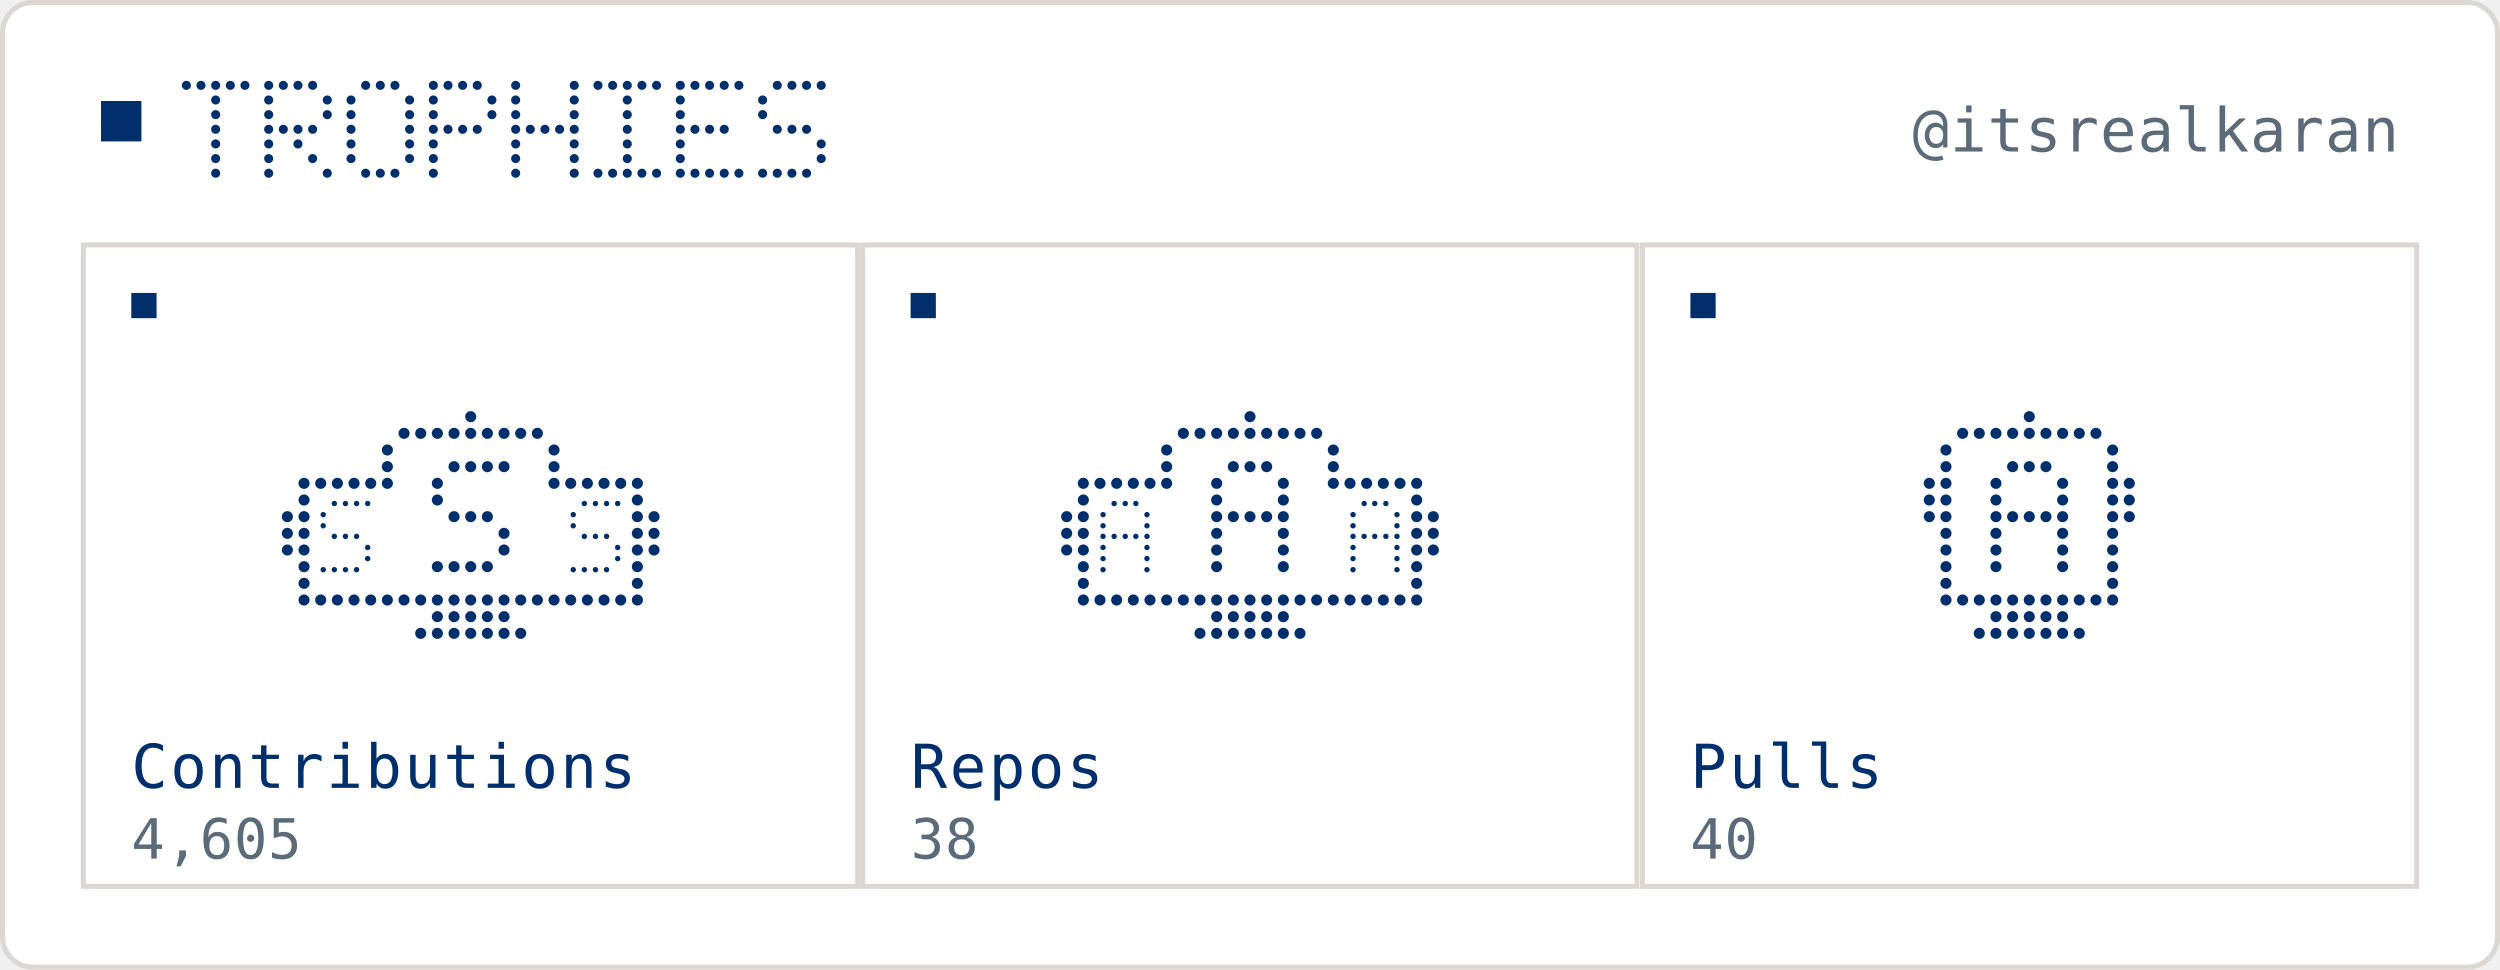
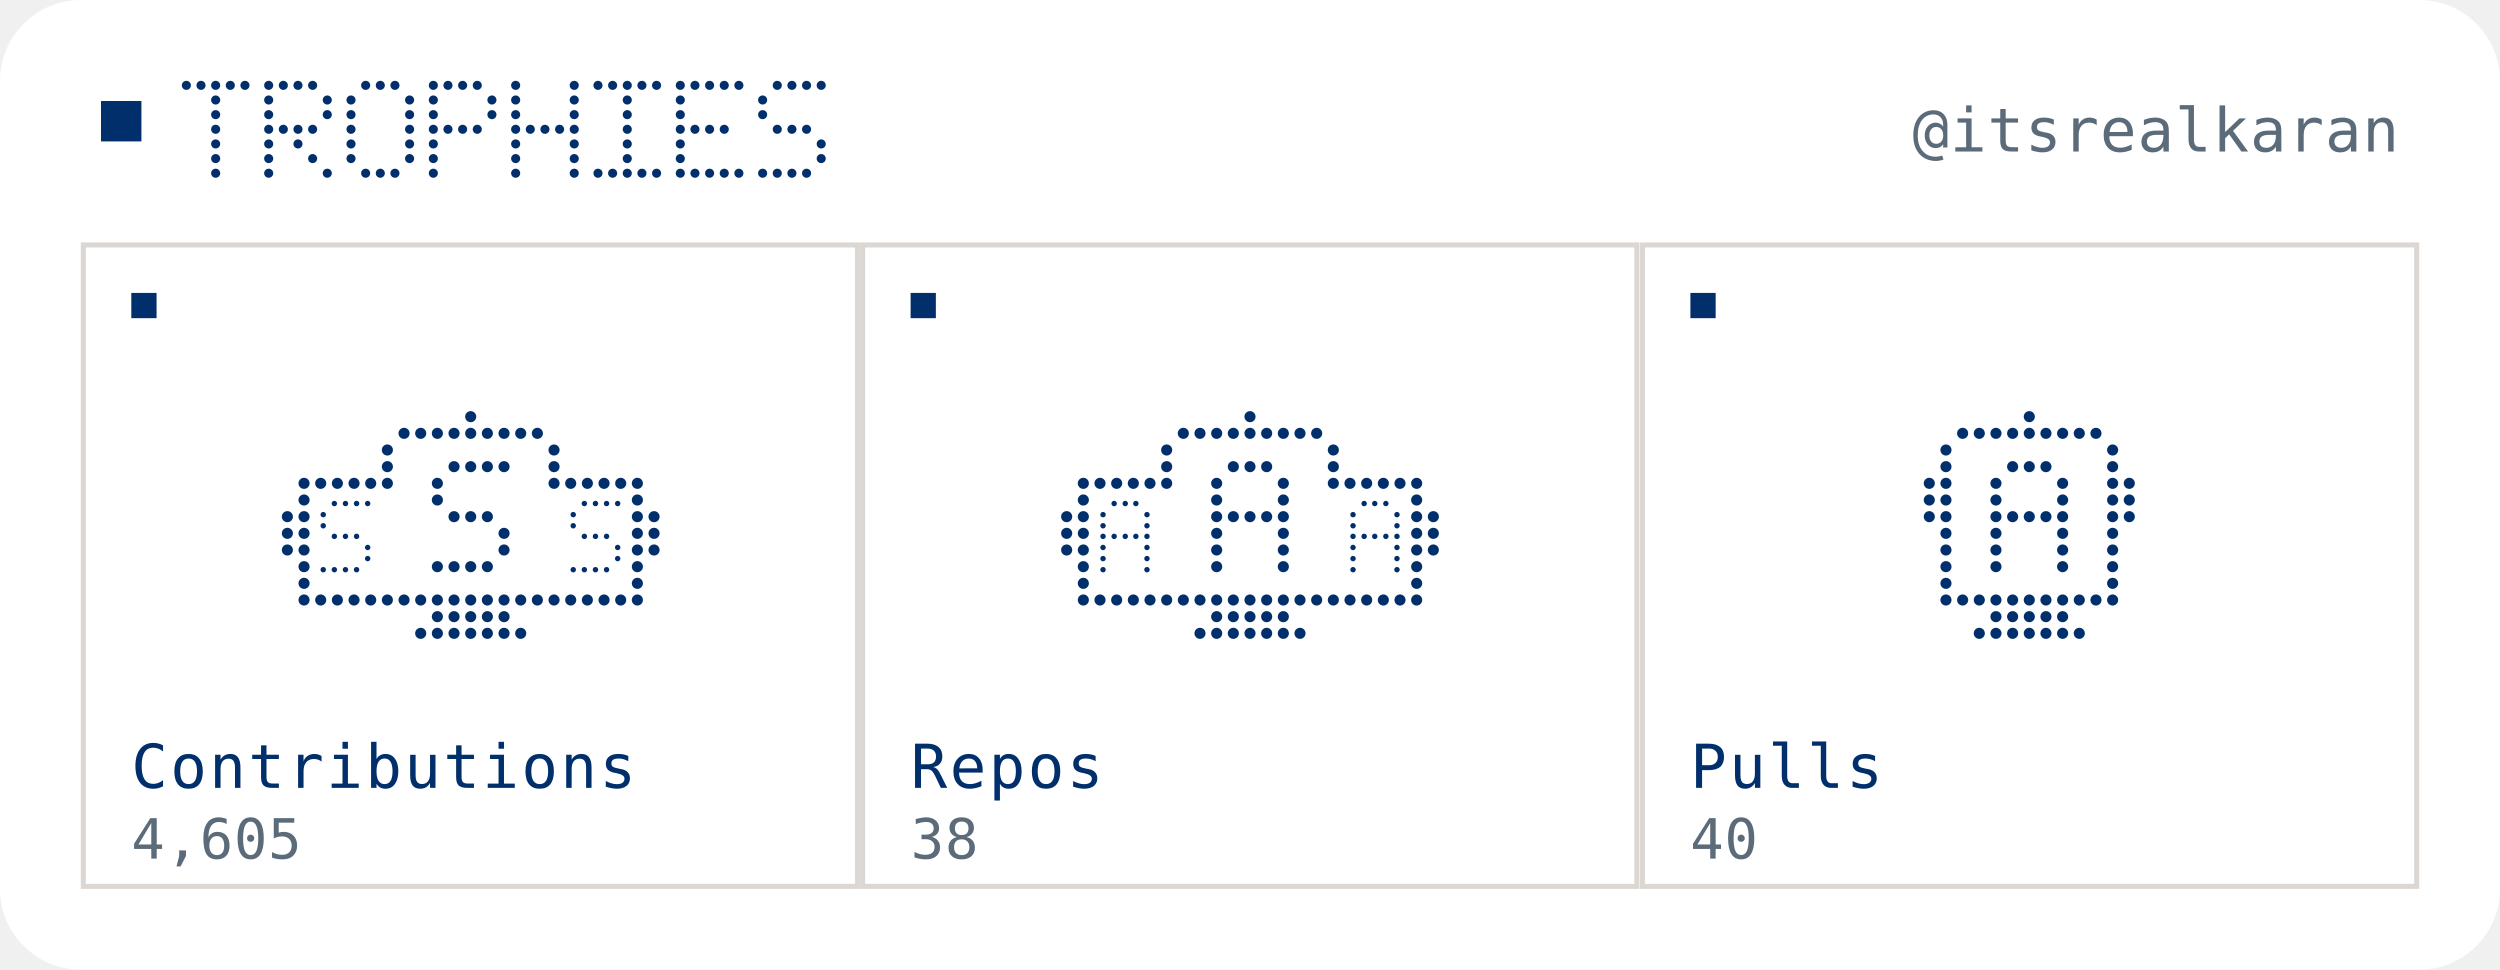
<svg xmlns="http://www.w3.org/2000/svg" width="495" height="192" viewBox="0 0 495 192" role="img">
-   <rect x="0.5" y="0.5" width="494" height="191" rx="6" fill="#FFFFFF" stroke="#DCD7D2" stroke-width="1" />
+   <rect width="495" height="192" rx="16" fill="#FFFFFF" />
  <rect x="20" y="20" width="8" height="8" fill="#002F6C" />
  <circle cx="36.9" cy="16.9" r="0.90" fill="#002F6C" />
  <circle cx="39.8" cy="16.9" r="0.90" fill="#002F6C" />
  <circle cx="42.7" cy="16.9" r="0.90" fill="#002F6C" />
  <circle cx="45.6" cy="16.9" r="0.90" fill="#002F6C" />
  <circle cx="48.5" cy="16.9" r="0.90" fill="#002F6C" />
  <circle cx="42.7" cy="19.8" r="0.90" fill="#002F6C" />
  <circle cx="42.7" cy="22.7" r="0.90" fill="#002F6C" />
  <circle cx="42.7" cy="25.6" r="0.90" fill="#002F6C" />
  <circle cx="42.7" cy="28.5" r="0.90" fill="#002F6C" />
  <circle cx="42.7" cy="31.4" r="0.90" fill="#002F6C" />
  <circle cx="42.7" cy="34.3" r="0.90" fill="#002F6C" />
  <circle cx="53.2" cy="16.9" r="0.90" fill="#002F6C" />
  <circle cx="56.1" cy="16.9" r="0.90" fill="#002F6C" />
  <circle cx="59.0" cy="16.9" r="0.90" fill="#002F6C" />
  <circle cx="61.9" cy="16.9" r="0.90" fill="#002F6C" />
  <circle cx="53.2" cy="19.8" r="0.90" fill="#002F6C" />
  <circle cx="64.8" cy="19.8" r="0.90" fill="#002F6C" />
  <circle cx="53.2" cy="22.7" r="0.90" fill="#002F6C" />
  <circle cx="64.8" cy="22.7" r="0.90" fill="#002F6C" />
  <circle cx="53.2" cy="25.6" r="0.90" fill="#002F6C" />
  <circle cx="56.1" cy="25.6" r="0.90" fill="#002F6C" />
  <circle cx="59.0" cy="25.6" r="0.90" fill="#002F6C" />
  <circle cx="61.9" cy="25.6" r="0.90" fill="#002F6C" />
  <circle cx="53.2" cy="28.5" r="0.90" fill="#002F6C" />
  <circle cx="59.0" cy="28.5" r="0.90" fill="#002F6C" />
  <circle cx="53.2" cy="31.4" r="0.90" fill="#002F6C" />
  <circle cx="61.9" cy="31.4" r="0.90" fill="#002F6C" />
  <circle cx="53.2" cy="34.3" r="0.90" fill="#002F6C" />
  <circle cx="64.8" cy="34.3" r="0.90" fill="#002F6C" />
  <circle cx="72.4" cy="16.9" r="0.90" fill="#002F6C" />
  <circle cx="75.3" cy="16.9" r="0.90" fill="#002F6C" />
  <circle cx="78.2" cy="16.9" r="0.90" fill="#002F6C" />
  <circle cx="69.5" cy="19.8" r="0.90" fill="#002F6C" />
  <circle cx="81.1" cy="19.8" r="0.90" fill="#002F6C" />
  <circle cx="69.5" cy="22.7" r="0.90" fill="#002F6C" />
  <circle cx="81.1" cy="22.7" r="0.90" fill="#002F6C" />
  <circle cx="69.5" cy="25.6" r="0.90" fill="#002F6C" />
  <circle cx="81.1" cy="25.6" r="0.90" fill="#002F6C" />
  <circle cx="69.5" cy="28.5" r="0.90" fill="#002F6C" />
  <circle cx="81.1" cy="28.5" r="0.90" fill="#002F6C" />
  <circle cx="69.5" cy="31.4" r="0.90" fill="#002F6C" />
  <circle cx="81.1" cy="31.4" r="0.90" fill="#002F6C" />
  <circle cx="72.4" cy="34.3" r="0.90" fill="#002F6C" />
  <circle cx="75.3" cy="34.3" r="0.90" fill="#002F6C" />
  <circle cx="78.2" cy="34.3" r="0.90" fill="#002F6C" />
  <circle cx="85.8" cy="16.9" r="0.90" fill="#002F6C" />
  <circle cx="88.7" cy="16.9" r="0.90" fill="#002F6C" />
  <circle cx="91.6" cy="16.9" r="0.90" fill="#002F6C" />
  <circle cx="94.5" cy="16.9" r="0.90" fill="#002F6C" />
  <circle cx="85.8" cy="19.8" r="0.90" fill="#002F6C" />
  <circle cx="97.4" cy="19.8" r="0.90" fill="#002F6C" />
  <circle cx="85.8" cy="22.7" r="0.90" fill="#002F6C" />
  <circle cx="97.4" cy="22.7" r="0.90" fill="#002F6C" />
  <circle cx="85.8" cy="25.6" r="0.90" fill="#002F6C" />
  <circle cx="88.7" cy="25.6" r="0.90" fill="#002F6C" />
  <circle cx="91.6" cy="25.6" r="0.90" fill="#002F6C" />
  <circle cx="94.5" cy="25.6" r="0.90" fill="#002F6C" />
  <circle cx="85.8" cy="28.5" r="0.90" fill="#002F6C" />
  <circle cx="85.8" cy="31.4" r="0.90" fill="#002F6C" />
  <circle cx="85.8" cy="34.3" r="0.90" fill="#002F6C" />
  <circle cx="102.1" cy="16.9" r="0.90" fill="#002F6C" />
  <circle cx="113.7" cy="16.9" r="0.90" fill="#002F6C" />
  <circle cx="102.1" cy="19.8" r="0.90" fill="#002F6C" />
  <circle cx="113.7" cy="19.8" r="0.90" fill="#002F6C" />
  <circle cx="102.1" cy="22.7" r="0.90" fill="#002F6C" />
  <circle cx="113.7" cy="22.7" r="0.90" fill="#002F6C" />
  <circle cx="102.1" cy="25.6" r="0.90" fill="#002F6C" />
  <circle cx="105.0" cy="25.6" r="0.90" fill="#002F6C" />
  <circle cx="107.9" cy="25.6" r="0.90" fill="#002F6C" />
  <circle cx="110.8" cy="25.6" r="0.90" fill="#002F6C" />
  <circle cx="113.7" cy="25.6" r="0.90" fill="#002F6C" />
  <circle cx="102.1" cy="28.5" r="0.90" fill="#002F6C" />
  <circle cx="113.7" cy="28.5" r="0.90" fill="#002F6C" />
  <circle cx="102.1" cy="31.4" r="0.90" fill="#002F6C" />
  <circle cx="113.7" cy="31.4" r="0.90" fill="#002F6C" />
  <circle cx="102.1" cy="34.3" r="0.90" fill="#002F6C" />
  <circle cx="113.7" cy="34.3" r="0.90" fill="#002F6C" />
  <circle cx="118.4" cy="16.9" r="0.90" fill="#002F6C" />
  <circle cx="121.3" cy="16.9" r="0.90" fill="#002F6C" />
  <circle cx="124.2" cy="16.9" r="0.90" fill="#002F6C" />
  <circle cx="127.1" cy="16.9" r="0.90" fill="#002F6C" />
  <circle cx="130.0" cy="16.9" r="0.90" fill="#002F6C" />
  <circle cx="124.2" cy="19.8" r="0.90" fill="#002F6C" />
  <circle cx="124.2" cy="22.7" r="0.90" fill="#002F6C" />
  <circle cx="124.2" cy="25.6" r="0.90" fill="#002F6C" />
  <circle cx="124.2" cy="28.5" r="0.90" fill="#002F6C" />
  <circle cx="124.2" cy="31.4" r="0.90" fill="#002F6C" />
  <circle cx="118.4" cy="34.3" r="0.90" fill="#002F6C" />
  <circle cx="121.3" cy="34.3" r="0.90" fill="#002F6C" />
  <circle cx="124.2" cy="34.3" r="0.90" fill="#002F6C" />
  <circle cx="127.1" cy="34.3" r="0.90" fill="#002F6C" />
  <circle cx="130.0" cy="34.3" r="0.90" fill="#002F6C" />
  <circle cx="134.7" cy="16.9" r="0.90" fill="#002F6C" />
  <circle cx="137.6" cy="16.9" r="0.90" fill="#002F6C" />
  <circle cx="140.5" cy="16.9" r="0.90" fill="#002F6C" />
  <circle cx="143.4" cy="16.9" r="0.90" fill="#002F6C" />
  <circle cx="146.3" cy="16.9" r="0.90" fill="#002F6C" />
  <circle cx="134.7" cy="19.8" r="0.90" fill="#002F6C" />
  <circle cx="134.7" cy="22.7" r="0.90" fill="#002F6C" />
  <circle cx="134.7" cy="25.6" r="0.90" fill="#002F6C" />
  <circle cx="137.6" cy="25.6" r="0.90" fill="#002F6C" />
  <circle cx="140.5" cy="25.6" r="0.90" fill="#002F6C" />
  <circle cx="143.4" cy="25.6" r="0.90" fill="#002F6C" />
  <circle cx="134.7" cy="28.5" r="0.90" fill="#002F6C" />
  <circle cx="134.7" cy="31.4" r="0.90" fill="#002F6C" />
  <circle cx="134.7" cy="34.3" r="0.90" fill="#002F6C" />
  <circle cx="137.6" cy="34.3" r="0.90" fill="#002F6C" />
  <circle cx="140.5" cy="34.3" r="0.90" fill="#002F6C" />
  <circle cx="143.4" cy="34.3" r="0.90" fill="#002F6C" />
  <circle cx="146.3" cy="34.3" r="0.90" fill="#002F6C" />
  <circle cx="153.9" cy="16.9" r="0.90" fill="#002F6C" />
  <circle cx="156.8" cy="16.9" r="0.90" fill="#002F6C" />
  <circle cx="159.7" cy="16.9" r="0.90" fill="#002F6C" />
  <circle cx="162.6" cy="16.9" r="0.90" fill="#002F6C" />
  <circle cx="151.0" cy="19.8" r="0.90" fill="#002F6C" />
  <circle cx="151.0" cy="22.7" r="0.90" fill="#002F6C" />
  <circle cx="153.9" cy="25.6" r="0.90" fill="#002F6C" />
  <circle cx="156.8" cy="25.6" r="0.90" fill="#002F6C" />
  <circle cx="159.7" cy="25.6" r="0.90" fill="#002F6C" />
  <circle cx="162.6" cy="28.5" r="0.90" fill="#002F6C" />
  <circle cx="162.6" cy="31.4" r="0.90" fill="#002F6C" />
  <circle cx="151.0" cy="34.3" r="0.90" fill="#002F6C" />
  <circle cx="153.9" cy="34.3" r="0.90" fill="#002F6C" />
  <circle cx="156.8" cy="34.3" r="0.90" fill="#002F6C" />
  <circle cx="159.7" cy="34.3" r="0.90" fill="#002F6C" />
  <text x="475" y="30" fill="#5C6B7A" text-anchor="end" font-family="ui-monospace, Geist Mono, monospace" font-size="12" letter-spacing="0.2" dominant-baseline="auto">@itsrealkaran</text>
  <rect x="16.5" y="48.5" width="153.3" height="127.0" fill="none" stroke="#DCD7D2" />
  <rect x="26.0" y="58.0" width="5" height="5" fill="#002F6C" />
  <circle cx="93.2" cy="82.5" r="1.10" fill="#002F6C" />
  <circle cx="80.0" cy="85.8" r="1.10" fill="#002F6C" />
  <circle cx="83.3" cy="85.8" r="1.10" fill="#002F6C" />
  <circle cx="86.6" cy="85.8" r="1.10" fill="#002F6C" />
  <circle cx="89.9" cy="85.8" r="1.10" fill="#002F6C" />
  <circle cx="93.2" cy="85.8" r="1.10" fill="#002F6C" />
  <circle cx="96.5" cy="85.8" r="1.10" fill="#002F6C" />
  <circle cx="99.8" cy="85.8" r="1.10" fill="#002F6C" />
  <circle cx="103.1" cy="85.8" r="1.10" fill="#002F6C" />
  <circle cx="106.4" cy="85.8" r="1.10" fill="#002F6C" />
  <circle cx="76.7" cy="89.1" r="1.10" fill="#002F6C" />
  <circle cx="109.7" cy="89.1" r="1.10" fill="#002F6C" />
  <circle cx="76.7" cy="92.4" r="1.10" fill="#002F6C" />
  <circle cx="109.7" cy="92.4" r="1.10" fill="#002F6C" />
  <circle cx="76.7" cy="95.7" r="1.10" fill="#002F6C" />
  <circle cx="109.7" cy="95.7" r="1.10" fill="#002F6C" />
  <circle cx="63.5" cy="95.7" r="1.10" fill="#002F6C" />
  <circle cx="66.8" cy="95.7" r="1.10" fill="#002F6C" />
  <circle cx="70.1" cy="95.7" r="1.10" fill="#002F6C" />
  <circle cx="73.4" cy="95.7" r="1.10" fill="#002F6C" />
  <circle cx="60.2" cy="95.7" r="1.10" fill="#002F6C" />
  <circle cx="113.0" cy="95.7" r="1.10" fill="#002F6C" />
  <circle cx="116.3" cy="95.7" r="1.10" fill="#002F6C" />
  <circle cx="119.6" cy="95.7" r="1.10" fill="#002F6C" />
  <circle cx="122.9" cy="95.7" r="1.10" fill="#002F6C" />
  <circle cx="126.2" cy="95.7" r="1.10" fill="#002F6C" />
  <circle cx="60.2" cy="99.0" r="1.10" fill="#002F6C" />
  <circle cx="126.2" cy="99.0" r="1.10" fill="#002F6C" />
  <circle cx="60.2" cy="102.3" r="1.10" fill="#002F6C" />
  <circle cx="126.2" cy="102.3" r="1.10" fill="#002F6C" />
  <circle cx="60.2" cy="105.6" r="1.10" fill="#002F6C" />
  <circle cx="126.2" cy="105.6" r="1.10" fill="#002F6C" />
  <circle cx="60.2" cy="108.9" r="1.10" fill="#002F6C" />
  <circle cx="126.2" cy="108.9" r="1.10" fill="#002F6C" />
  <circle cx="60.2" cy="112.2" r="1.10" fill="#002F6C" />
  <circle cx="126.2" cy="112.2" r="1.10" fill="#002F6C" />
  <circle cx="60.2" cy="115.5" r="1.10" fill="#002F6C" />
  <circle cx="126.2" cy="115.5" r="1.10" fill="#002F6C" />
  <circle cx="56.9" cy="102.3" r="1.10" fill="#002F6C" />
  <circle cx="56.9" cy="105.6" r="1.10" fill="#002F6C" />
  <circle cx="56.9" cy="108.9" r="1.10" fill="#002F6C" />
  <circle cx="129.5" cy="102.3" r="1.10" fill="#002F6C" />
  <circle cx="129.5" cy="105.6" r="1.10" fill="#002F6C" />
  <circle cx="129.5" cy="108.9" r="1.10" fill="#002F6C" />
  <circle cx="60.2" cy="118.8" r="1.10" fill="#002F6C" />
  <circle cx="63.5" cy="118.8" r="1.10" fill="#002F6C" />
  <circle cx="66.8" cy="118.8" r="1.10" fill="#002F6C" />
  <circle cx="70.1" cy="118.8" r="1.10" fill="#002F6C" />
  <circle cx="73.4" cy="118.8" r="1.10" fill="#002F6C" />
  <circle cx="76.7" cy="118.8" r="1.10" fill="#002F6C" />
  <circle cx="80.0" cy="118.8" r="1.10" fill="#002F6C" />
  <circle cx="83.3" cy="118.8" r="1.10" fill="#002F6C" />
  <circle cx="86.6" cy="118.8" r="1.10" fill="#002F6C" />
  <circle cx="89.9" cy="118.8" r="1.10" fill="#002F6C" />
  <circle cx="93.2" cy="118.8" r="1.10" fill="#002F6C" />
  <circle cx="96.5" cy="118.8" r="1.10" fill="#002F6C" />
  <circle cx="99.8" cy="118.8" r="1.10" fill="#002F6C" />
  <circle cx="103.1" cy="118.8" r="1.10" fill="#002F6C" />
  <circle cx="106.4" cy="118.8" r="1.10" fill="#002F6C" />
  <circle cx="109.7" cy="118.8" r="1.10" fill="#002F6C" />
  <circle cx="113.0" cy="118.8" r="1.10" fill="#002F6C" />
  <circle cx="116.3" cy="118.8" r="1.10" fill="#002F6C" />
  <circle cx="119.6" cy="118.8" r="1.10" fill="#002F6C" />
  <circle cx="122.9" cy="118.8" r="1.10" fill="#002F6C" />
  <circle cx="126.2" cy="118.8" r="1.10" fill="#002F6C" />
  <circle cx="86.6" cy="122.1" r="1.10" fill="#002F6C" />
  <circle cx="89.9" cy="122.1" r="1.10" fill="#002F6C" />
  <circle cx="93.2" cy="122.1" r="1.10" fill="#002F6C" />
  <circle cx="96.5" cy="122.1" r="1.10" fill="#002F6C" />
  <circle cx="99.8" cy="122.1" r="1.10" fill="#002F6C" />
  <circle cx="83.3" cy="125.4" r="1.10" fill="#002F6C" />
  <circle cx="86.6" cy="125.4" r="1.10" fill="#002F6C" />
  <circle cx="89.9" cy="125.4" r="1.10" fill="#002F6C" />
  <circle cx="93.2" cy="125.4" r="1.10" fill="#002F6C" />
  <circle cx="96.5" cy="125.4" r="1.10" fill="#002F6C" />
  <circle cx="99.8" cy="125.4" r="1.10" fill="#002F6C" />
  <circle cx="103.1" cy="125.4" r="1.10" fill="#002F6C" />
  <circle cx="89.9" cy="92.4" r="1.10" fill="#002F6C" />
  <circle cx="93.2" cy="92.4" r="1.10" fill="#002F6C" />
  <circle cx="96.5" cy="92.4" r="1.10" fill="#002F6C" />
  <circle cx="99.8" cy="92.4" r="1.10" fill="#002F6C" />
  <circle cx="86.6" cy="95.7" r="1.10" fill="#002F6C" />
  <circle cx="86.6" cy="99.0" r="1.10" fill="#002F6C" />
  <circle cx="89.9" cy="102.3" r="1.10" fill="#002F6C" />
  <circle cx="93.2" cy="102.3" r="1.10" fill="#002F6C" />
  <circle cx="96.5" cy="102.3" r="1.10" fill="#002F6C" />
  <circle cx="99.8" cy="105.6" r="1.10" fill="#002F6C" />
  <circle cx="99.8" cy="108.9" r="1.10" fill="#002F6C" />
  <circle cx="86.6" cy="112.2" r="1.10" fill="#002F6C" />
  <circle cx="89.9" cy="112.2" r="1.10" fill="#002F6C" />
  <circle cx="93.2" cy="112.2" r="1.10" fill="#002F6C" />
  <circle cx="96.5" cy="112.2" r="1.10" fill="#002F6C" />
  <circle cx="66.2" cy="99.7" r="0.54" fill="#002F6C" />
  <circle cx="68.4" cy="99.7" r="0.54" fill="#002F6C" />
  <circle cx="70.6" cy="99.7" r="0.54" fill="#002F6C" />
  <circle cx="72.8" cy="99.7" r="0.54" fill="#002F6C" />
  <circle cx="64.0" cy="101.9" r="0.54" fill="#002F6C" />
  <circle cx="64.0" cy="104.1" r="0.54" fill="#002F6C" />
  <circle cx="66.2" cy="106.2" r="0.54" fill="#002F6C" />
  <circle cx="68.4" cy="106.2" r="0.54" fill="#002F6C" />
  <circle cx="70.6" cy="106.2" r="0.54" fill="#002F6C" />
  <circle cx="72.8" cy="108.4" r="0.54" fill="#002F6C" />
  <circle cx="72.8" cy="110.6" r="0.54" fill="#002F6C" />
  <circle cx="64.0" cy="112.8" r="0.54" fill="#002F6C" />
  <circle cx="66.2" cy="112.8" r="0.54" fill="#002F6C" />
  <circle cx="68.4" cy="112.8" r="0.54" fill="#002F6C" />
  <circle cx="70.6" cy="112.8" r="0.54" fill="#002F6C" />
  <circle cx="115.7" cy="99.7" r="0.54" fill="#002F6C" />
  <circle cx="117.9" cy="99.7" r="0.54" fill="#002F6C" />
  <circle cx="120.1" cy="99.7" r="0.54" fill="#002F6C" />
  <circle cx="122.3" cy="99.7" r="0.54" fill="#002F6C" />
  <circle cx="113.5" cy="101.9" r="0.54" fill="#002F6C" />
  <circle cx="113.5" cy="104.1" r="0.54" fill="#002F6C" />
  <circle cx="115.7" cy="106.2" r="0.54" fill="#002F6C" />
  <circle cx="117.9" cy="106.2" r="0.54" fill="#002F6C" />
  <circle cx="120.1" cy="106.2" r="0.54" fill="#002F6C" />
  <circle cx="122.3" cy="108.4" r="0.54" fill="#002F6C" />
  <circle cx="122.3" cy="110.6" r="0.54" fill="#002F6C" />
  <circle cx="113.5" cy="112.8" r="0.54" fill="#002F6C" />
  <circle cx="115.7" cy="112.8" r="0.54" fill="#002F6C" />
  <circle cx="117.9" cy="112.8" r="0.54" fill="#002F6C" />
  <circle cx="120.1" cy="112.8" r="0.54" fill="#002F6C" />
  <text x="26.0" y="156" fill="#002F6C" text-anchor="start" font-family="ui-monospace, Geist Mono, monospace" font-size="12" letter-spacing="0.5" dominant-baseline="auto">Contributions</text>
  <text x="26.0" y="170" fill="#5C6B7A" text-anchor="start" font-family="ui-monospace, Geist Mono, monospace" font-size="11" letter-spacing="0.15" dominant-baseline="auto">4,605</text>
  <rect x="170.8" y="48.5" width="153.3" height="127.0" fill="none" stroke="#DCD7D2" />
  <rect x="180.3" y="58.0" width="5" height="5" fill="#002F6C" />
  <circle cx="247.5" cy="82.5" r="1.10" fill="#002F6C" />
  <circle cx="234.3" cy="85.8" r="1.10" fill="#002F6C" />
  <circle cx="237.6" cy="85.8" r="1.10" fill="#002F6C" />
  <circle cx="240.9" cy="85.8" r="1.10" fill="#002F6C" />
  <circle cx="244.2" cy="85.8" r="1.10" fill="#002F6C" />
  <circle cx="247.5" cy="85.8" r="1.10" fill="#002F6C" />
  <circle cx="250.8" cy="85.8" r="1.10" fill="#002F6C" />
  <circle cx="254.1" cy="85.8" r="1.10" fill="#002F6C" />
  <circle cx="257.4" cy="85.8" r="1.10" fill="#002F6C" />
  <circle cx="260.7" cy="85.8" r="1.10" fill="#002F6C" />
  <circle cx="231.0" cy="89.1" r="1.10" fill="#002F6C" />
  <circle cx="264.0" cy="89.1" r="1.10" fill="#002F6C" />
  <circle cx="231.0" cy="92.4" r="1.10" fill="#002F6C" />
  <circle cx="264.0" cy="92.4" r="1.10" fill="#002F6C" />
  <circle cx="231.0" cy="95.7" r="1.10" fill="#002F6C" />
  <circle cx="264.0" cy="95.7" r="1.10" fill="#002F6C" />
  <circle cx="217.8" cy="95.7" r="1.10" fill="#002F6C" />
  <circle cx="221.1" cy="95.7" r="1.10" fill="#002F6C" />
  <circle cx="224.4" cy="95.7" r="1.10" fill="#002F6C" />
  <circle cx="227.7" cy="95.7" r="1.10" fill="#002F6C" />
  <circle cx="214.5" cy="95.7" r="1.10" fill="#002F6C" />
  <circle cx="267.3" cy="95.7" r="1.10" fill="#002F6C" />
  <circle cx="270.6" cy="95.7" r="1.10" fill="#002F6C" />
  <circle cx="273.9" cy="95.7" r="1.10" fill="#002F6C" />
  <circle cx="277.2" cy="95.7" r="1.10" fill="#002F6C" />
  <circle cx="280.5" cy="95.7" r="1.10" fill="#002F6C" />
  <circle cx="214.5" cy="99.0" r="1.10" fill="#002F6C" />
  <circle cx="280.5" cy="99.0" r="1.10" fill="#002F6C" />
  <circle cx="214.5" cy="102.3" r="1.10" fill="#002F6C" />
  <circle cx="280.5" cy="102.3" r="1.10" fill="#002F6C" />
  <circle cx="214.5" cy="105.6" r="1.10" fill="#002F6C" />
  <circle cx="280.5" cy="105.6" r="1.10" fill="#002F6C" />
  <circle cx="214.5" cy="108.9" r="1.10" fill="#002F6C" />
  <circle cx="280.5" cy="108.9" r="1.10" fill="#002F6C" />
  <circle cx="214.5" cy="112.2" r="1.10" fill="#002F6C" />
  <circle cx="280.5" cy="112.2" r="1.10" fill="#002F6C" />
  <circle cx="214.5" cy="115.5" r="1.10" fill="#002F6C" />
  <circle cx="280.5" cy="115.5" r="1.10" fill="#002F6C" />
  <circle cx="211.2" cy="102.3" r="1.10" fill="#002F6C" />
  <circle cx="211.2" cy="105.6" r="1.10" fill="#002F6C" />
  <circle cx="211.2" cy="108.9" r="1.10" fill="#002F6C" />
  <circle cx="283.8" cy="102.3" r="1.10" fill="#002F6C" />
  <circle cx="283.8" cy="105.6" r="1.10" fill="#002F6C" />
  <circle cx="283.8" cy="108.9" r="1.10" fill="#002F6C" />
  <circle cx="214.5" cy="118.8" r="1.10" fill="#002F6C" />
  <circle cx="217.8" cy="118.8" r="1.10" fill="#002F6C" />
  <circle cx="221.1" cy="118.8" r="1.10" fill="#002F6C" />
  <circle cx="224.4" cy="118.8" r="1.10" fill="#002F6C" />
  <circle cx="227.7" cy="118.8" r="1.10" fill="#002F6C" />
  <circle cx="231.0" cy="118.8" r="1.10" fill="#002F6C" />
  <circle cx="234.3" cy="118.8" r="1.10" fill="#002F6C" />
  <circle cx="237.6" cy="118.8" r="1.10" fill="#002F6C" />
  <circle cx="240.9" cy="118.8" r="1.10" fill="#002F6C" />
  <circle cx="244.2" cy="118.8" r="1.10" fill="#002F6C" />
  <circle cx="247.5" cy="118.8" r="1.10" fill="#002F6C" />
  <circle cx="250.8" cy="118.8" r="1.10" fill="#002F6C" />
  <circle cx="254.1" cy="118.8" r="1.10" fill="#002F6C" />
  <circle cx="257.4" cy="118.8" r="1.10" fill="#002F6C" />
  <circle cx="260.7" cy="118.8" r="1.10" fill="#002F6C" />
  <circle cx="264.0" cy="118.8" r="1.10" fill="#002F6C" />
  <circle cx="267.3" cy="118.8" r="1.10" fill="#002F6C" />
  <circle cx="270.6" cy="118.8" r="1.10" fill="#002F6C" />
  <circle cx="273.9" cy="118.8" r="1.10" fill="#002F6C" />
  <circle cx="277.2" cy="118.8" r="1.10" fill="#002F6C" />
  <circle cx="280.5" cy="118.8" r="1.10" fill="#002F6C" />
  <circle cx="240.9" cy="122.1" r="1.10" fill="#002F6C" />
  <circle cx="244.2" cy="122.1" r="1.10" fill="#002F6C" />
  <circle cx="247.5" cy="122.1" r="1.10" fill="#002F6C" />
  <circle cx="250.8" cy="122.1" r="1.10" fill="#002F6C" />
  <circle cx="254.1" cy="122.1" r="1.10" fill="#002F6C" />
  <circle cx="237.6" cy="125.4" r="1.10" fill="#002F6C" />
  <circle cx="240.9" cy="125.4" r="1.10" fill="#002F6C" />
  <circle cx="244.2" cy="125.4" r="1.10" fill="#002F6C" />
  <circle cx="247.5" cy="125.4" r="1.10" fill="#002F6C" />
  <circle cx="250.8" cy="125.4" r="1.10" fill="#002F6C" />
  <circle cx="254.1" cy="125.4" r="1.10" fill="#002F6C" />
  <circle cx="257.4" cy="125.4" r="1.10" fill="#002F6C" />
  <circle cx="244.2" cy="92.4" r="1.10" fill="#002F6C" />
  <circle cx="247.5" cy="92.4" r="1.10" fill="#002F6C" />
  <circle cx="250.8" cy="92.4" r="1.10" fill="#002F6C" />
  <circle cx="240.9" cy="95.7" r="1.10" fill="#002F6C" />
  <circle cx="254.1" cy="95.7" r="1.10" fill="#002F6C" />
  <circle cx="240.9" cy="99.0" r="1.10" fill="#002F6C" />
  <circle cx="254.1" cy="99.0" r="1.10" fill="#002F6C" />
  <circle cx="240.9" cy="102.3" r="1.10" fill="#002F6C" />
  <circle cx="244.2" cy="102.3" r="1.10" fill="#002F6C" />
  <circle cx="247.5" cy="102.3" r="1.10" fill="#002F6C" />
  <circle cx="250.8" cy="102.3" r="1.10" fill="#002F6C" />
  <circle cx="254.1" cy="102.3" r="1.10" fill="#002F6C" />
  <circle cx="240.9" cy="105.6" r="1.10" fill="#002F6C" />
  <circle cx="254.1" cy="105.6" r="1.10" fill="#002F6C" />
  <circle cx="240.9" cy="108.9" r="1.10" fill="#002F6C" />
  <circle cx="254.1" cy="108.9" r="1.10" fill="#002F6C" />
  <circle cx="240.9" cy="112.2" r="1.10" fill="#002F6C" />
  <circle cx="254.1" cy="112.2" r="1.10" fill="#002F6C" />
  <circle cx="220.6" cy="99.7" r="0.54" fill="#002F6C" />
  <circle cx="222.8" cy="99.7" r="0.54" fill="#002F6C" />
  <circle cx="224.9" cy="99.7" r="0.54" fill="#002F6C" />
  <circle cx="218.4" cy="101.9" r="0.54" fill="#002F6C" />
  <circle cx="227.1" cy="101.9" r="0.54" fill="#002F6C" />
  <circle cx="218.4" cy="104.1" r="0.54" fill="#002F6C" />
  <circle cx="227.1" cy="104.1" r="0.54" fill="#002F6C" />
  <circle cx="218.4" cy="106.2" r="0.54" fill="#002F6C" />
  <circle cx="220.6" cy="106.2" r="0.54" fill="#002F6C" />
  <circle cx="222.8" cy="106.2" r="0.54" fill="#002F6C" />
  <circle cx="224.9" cy="106.2" r="0.54" fill="#002F6C" />
  <circle cx="227.1" cy="106.2" r="0.54" fill="#002F6C" />
  <circle cx="218.4" cy="108.4" r="0.54" fill="#002F6C" />
  <circle cx="227.1" cy="108.4" r="0.54" fill="#002F6C" />
  <circle cx="218.4" cy="110.6" r="0.54" fill="#002F6C" />
  <circle cx="227.1" cy="110.6" r="0.54" fill="#002F6C" />
  <circle cx="218.4" cy="112.8" r="0.54" fill="#002F6C" />
  <circle cx="227.1" cy="112.8" r="0.54" fill="#002F6C" />
  <circle cx="270.1" cy="99.7" r="0.54" fill="#002F6C" />
  <circle cx="272.2" cy="99.7" r="0.54" fill="#002F6C" />
  <circle cx="274.4" cy="99.7" r="0.54" fill="#002F6C" />
  <circle cx="267.9" cy="101.9" r="0.54" fill="#002F6C" />
  <circle cx="276.6" cy="101.9" r="0.54" fill="#002F6C" />
  <circle cx="267.9" cy="104.1" r="0.54" fill="#002F6C" />
  <circle cx="276.6" cy="104.1" r="0.54" fill="#002F6C" />
  <circle cx="267.9" cy="106.2" r="0.54" fill="#002F6C" />
  <circle cx="270.1" cy="106.2" r="0.54" fill="#002F6C" />
  <circle cx="272.2" cy="106.2" r="0.54" fill="#002F6C" />
  <circle cx="274.4" cy="106.2" r="0.54" fill="#002F6C" />
  <circle cx="276.6" cy="106.2" r="0.54" fill="#002F6C" />
  <circle cx="267.9" cy="108.4" r="0.54" fill="#002F6C" />
  <circle cx="276.6" cy="108.4" r="0.54" fill="#002F6C" />
  <circle cx="267.9" cy="110.6" r="0.54" fill="#002F6C" />
  <circle cx="276.6" cy="110.6" r="0.54" fill="#002F6C" />
  <circle cx="267.9" cy="112.8" r="0.54" fill="#002F6C" />
  <circle cx="276.6" cy="112.8" r="0.54" fill="#002F6C" />
  <text x="180.333" y="156" fill="#002F6C" text-anchor="start" font-family="ui-monospace, Geist Mono, monospace" font-size="12" letter-spacing="0.5" dominant-baseline="auto">Repos</text>
  <text x="180.333" y="170" fill="#5C6B7A" text-anchor="start" font-family="ui-monospace, Geist Mono, monospace" font-size="11" letter-spacing="0.15" dominant-baseline="auto">38</text>
  <rect x="325.2" y="48.5" width="153.3" height="127.0" fill="none" stroke="#DCD7D2" />
  <rect x="334.7" y="58.0" width="5" height="5" fill="#002F6C" />
  <circle cx="401.8" cy="82.5" r="1.10" fill="#002F6C" />
  <circle cx="388.6" cy="85.8" r="1.10" fill="#002F6C" />
  <circle cx="391.9" cy="85.8" r="1.10" fill="#002F6C" />
  <circle cx="395.2" cy="85.8" r="1.10" fill="#002F6C" />
  <circle cx="398.5" cy="85.8" r="1.10" fill="#002F6C" />
  <circle cx="401.8" cy="85.8" r="1.10" fill="#002F6C" />
  <circle cx="405.1" cy="85.8" r="1.10" fill="#002F6C" />
  <circle cx="408.4" cy="85.8" r="1.10" fill="#002F6C" />
  <circle cx="411.7" cy="85.8" r="1.10" fill="#002F6C" />
  <circle cx="415.0" cy="85.8" r="1.10" fill="#002F6C" />
  <circle cx="385.3" cy="89.1" r="1.10" fill="#002F6C" />
  <circle cx="418.3" cy="89.1" r="1.10" fill="#002F6C" />
  <circle cx="385.3" cy="92.4" r="1.10" fill="#002F6C" />
  <circle cx="418.3" cy="92.4" r="1.10" fill="#002F6C" />
  <circle cx="385.3" cy="95.7" r="1.10" fill="#002F6C" />
  <circle cx="418.3" cy="95.7" r="1.10" fill="#002F6C" />
  <circle cx="385.3" cy="99.0" r="1.10" fill="#002F6C" />
  <circle cx="418.3" cy="99.0" r="1.10" fill="#002F6C" />
  <circle cx="385.3" cy="102.3" r="1.10" fill="#002F6C" />
  <circle cx="418.3" cy="102.3" r="1.10" fill="#002F6C" />
  <circle cx="385.3" cy="105.6" r="1.10" fill="#002F6C" />
  <circle cx="418.3" cy="105.6" r="1.10" fill="#002F6C" />
  <circle cx="385.3" cy="108.9" r="1.10" fill="#002F6C" />
  <circle cx="418.3" cy="108.9" r="1.10" fill="#002F6C" />
  <circle cx="385.3" cy="112.2" r="1.10" fill="#002F6C" />
  <circle cx="418.3" cy="112.2" r="1.10" fill="#002F6C" />
  <circle cx="385.3" cy="115.5" r="1.10" fill="#002F6C" />
  <circle cx="418.3" cy="115.5" r="1.10" fill="#002F6C" />
  <circle cx="382.0" cy="95.7" r="1.10" fill="#002F6C" />
  <circle cx="421.6" cy="95.7" r="1.10" fill="#002F6C" />
  <circle cx="382.0" cy="99.0" r="1.10" fill="#002F6C" />
  <circle cx="421.6" cy="99.0" r="1.10" fill="#002F6C" />
  <circle cx="382.0" cy="102.3" r="1.10" fill="#002F6C" />
  <circle cx="421.6" cy="102.3" r="1.10" fill="#002F6C" />
  <circle cx="385.3" cy="118.8" r="1.10" fill="#002F6C" />
  <circle cx="388.6" cy="118.8" r="1.10" fill="#002F6C" />
  <circle cx="391.9" cy="118.8" r="1.10" fill="#002F6C" />
  <circle cx="395.2" cy="118.8" r="1.10" fill="#002F6C" />
  <circle cx="398.5" cy="118.8" r="1.10" fill="#002F6C" />
  <circle cx="401.8" cy="118.8" r="1.10" fill="#002F6C" />
  <circle cx="405.1" cy="118.8" r="1.10" fill="#002F6C" />
  <circle cx="408.4" cy="118.8" r="1.10" fill="#002F6C" />
  <circle cx="411.7" cy="118.8" r="1.10" fill="#002F6C" />
  <circle cx="415.0" cy="118.8" r="1.10" fill="#002F6C" />
  <circle cx="418.3" cy="118.8" r="1.10" fill="#002F6C" />
  <circle cx="395.2" cy="122.1" r="1.10" fill="#002F6C" />
  <circle cx="398.5" cy="122.1" r="1.10" fill="#002F6C" />
  <circle cx="401.8" cy="122.1" r="1.10" fill="#002F6C" />
  <circle cx="405.1" cy="122.1" r="1.10" fill="#002F6C" />
  <circle cx="408.4" cy="122.1" r="1.10" fill="#002F6C" />
  <circle cx="391.9" cy="125.4" r="1.10" fill="#002F6C" />
  <circle cx="395.2" cy="125.4" r="1.10" fill="#002F6C" />
  <circle cx="398.5" cy="125.4" r="1.10" fill="#002F6C" />
  <circle cx="401.8" cy="125.4" r="1.10" fill="#002F6C" />
  <circle cx="405.1" cy="125.4" r="1.10" fill="#002F6C" />
  <circle cx="408.4" cy="125.4" r="1.10" fill="#002F6C" />
  <circle cx="411.7" cy="125.4" r="1.10" fill="#002F6C" />
  <circle cx="398.5" cy="92.4" r="1.10" fill="#002F6C" />
  <circle cx="401.8" cy="92.4" r="1.10" fill="#002F6C" />
  <circle cx="405.1" cy="92.4" r="1.10" fill="#002F6C" />
  <circle cx="395.2" cy="95.7" r="1.10" fill="#002F6C" />
  <circle cx="408.4" cy="95.7" r="1.10" fill="#002F6C" />
  <circle cx="395.2" cy="99.0" r="1.10" fill="#002F6C" />
  <circle cx="408.4" cy="99.0" r="1.10" fill="#002F6C" />
  <circle cx="395.2" cy="102.3" r="1.10" fill="#002F6C" />
  <circle cx="398.5" cy="102.3" r="1.10" fill="#002F6C" />
  <circle cx="401.8" cy="102.3" r="1.10" fill="#002F6C" />
  <circle cx="405.1" cy="102.3" r="1.10" fill="#002F6C" />
  <circle cx="408.4" cy="102.3" r="1.10" fill="#002F6C" />
  <circle cx="395.2" cy="105.6" r="1.10" fill="#002F6C" />
  <circle cx="408.4" cy="105.6" r="1.10" fill="#002F6C" />
  <circle cx="395.2" cy="108.9" r="1.10" fill="#002F6C" />
  <circle cx="408.4" cy="108.9" r="1.10" fill="#002F6C" />
  <circle cx="395.2" cy="112.2" r="1.10" fill="#002F6C" />
  <circle cx="408.4" cy="112.2" r="1.10" fill="#002F6C" />
  <text x="334.667" y="156" fill="#002F6C" text-anchor="start" font-family="ui-monospace, Geist Mono, monospace" font-size="12" letter-spacing="0.5" dominant-baseline="auto">Pulls</text>
  <text x="334.667" y="170" fill="#5C6B7A" text-anchor="start" font-family="ui-monospace, Geist Mono, monospace" font-size="11" letter-spacing="0.15" dominant-baseline="auto">40</text>
</svg>
